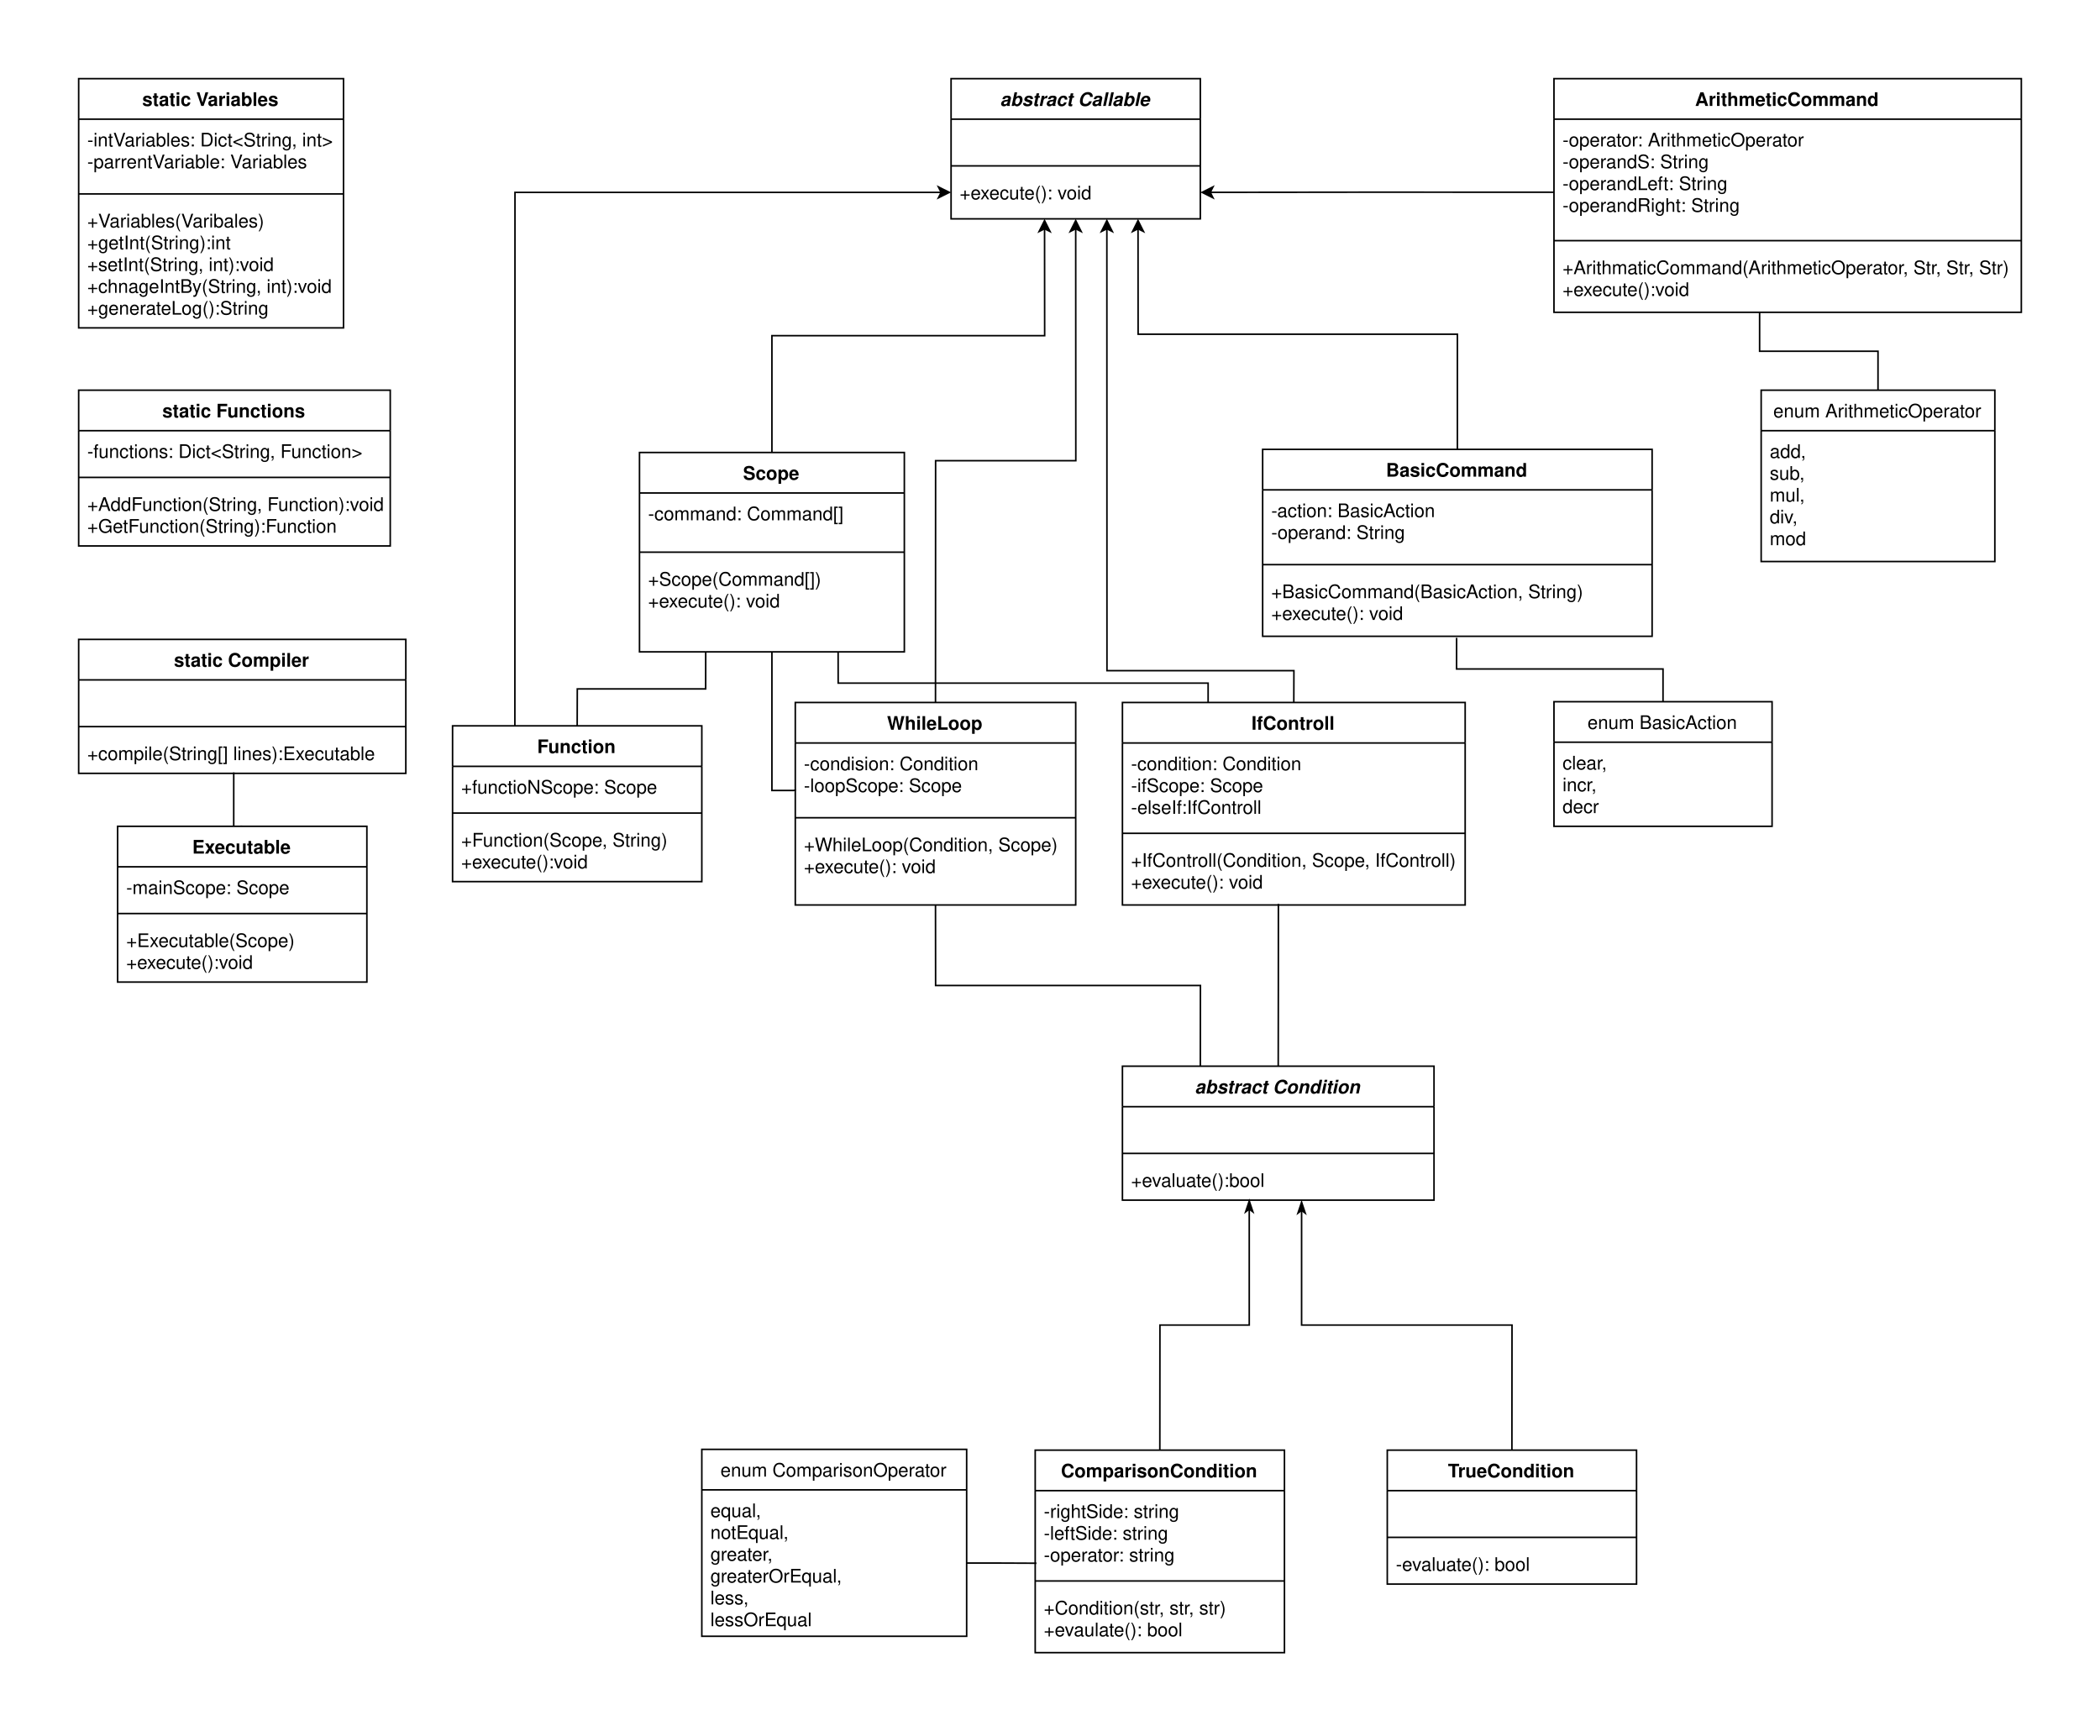
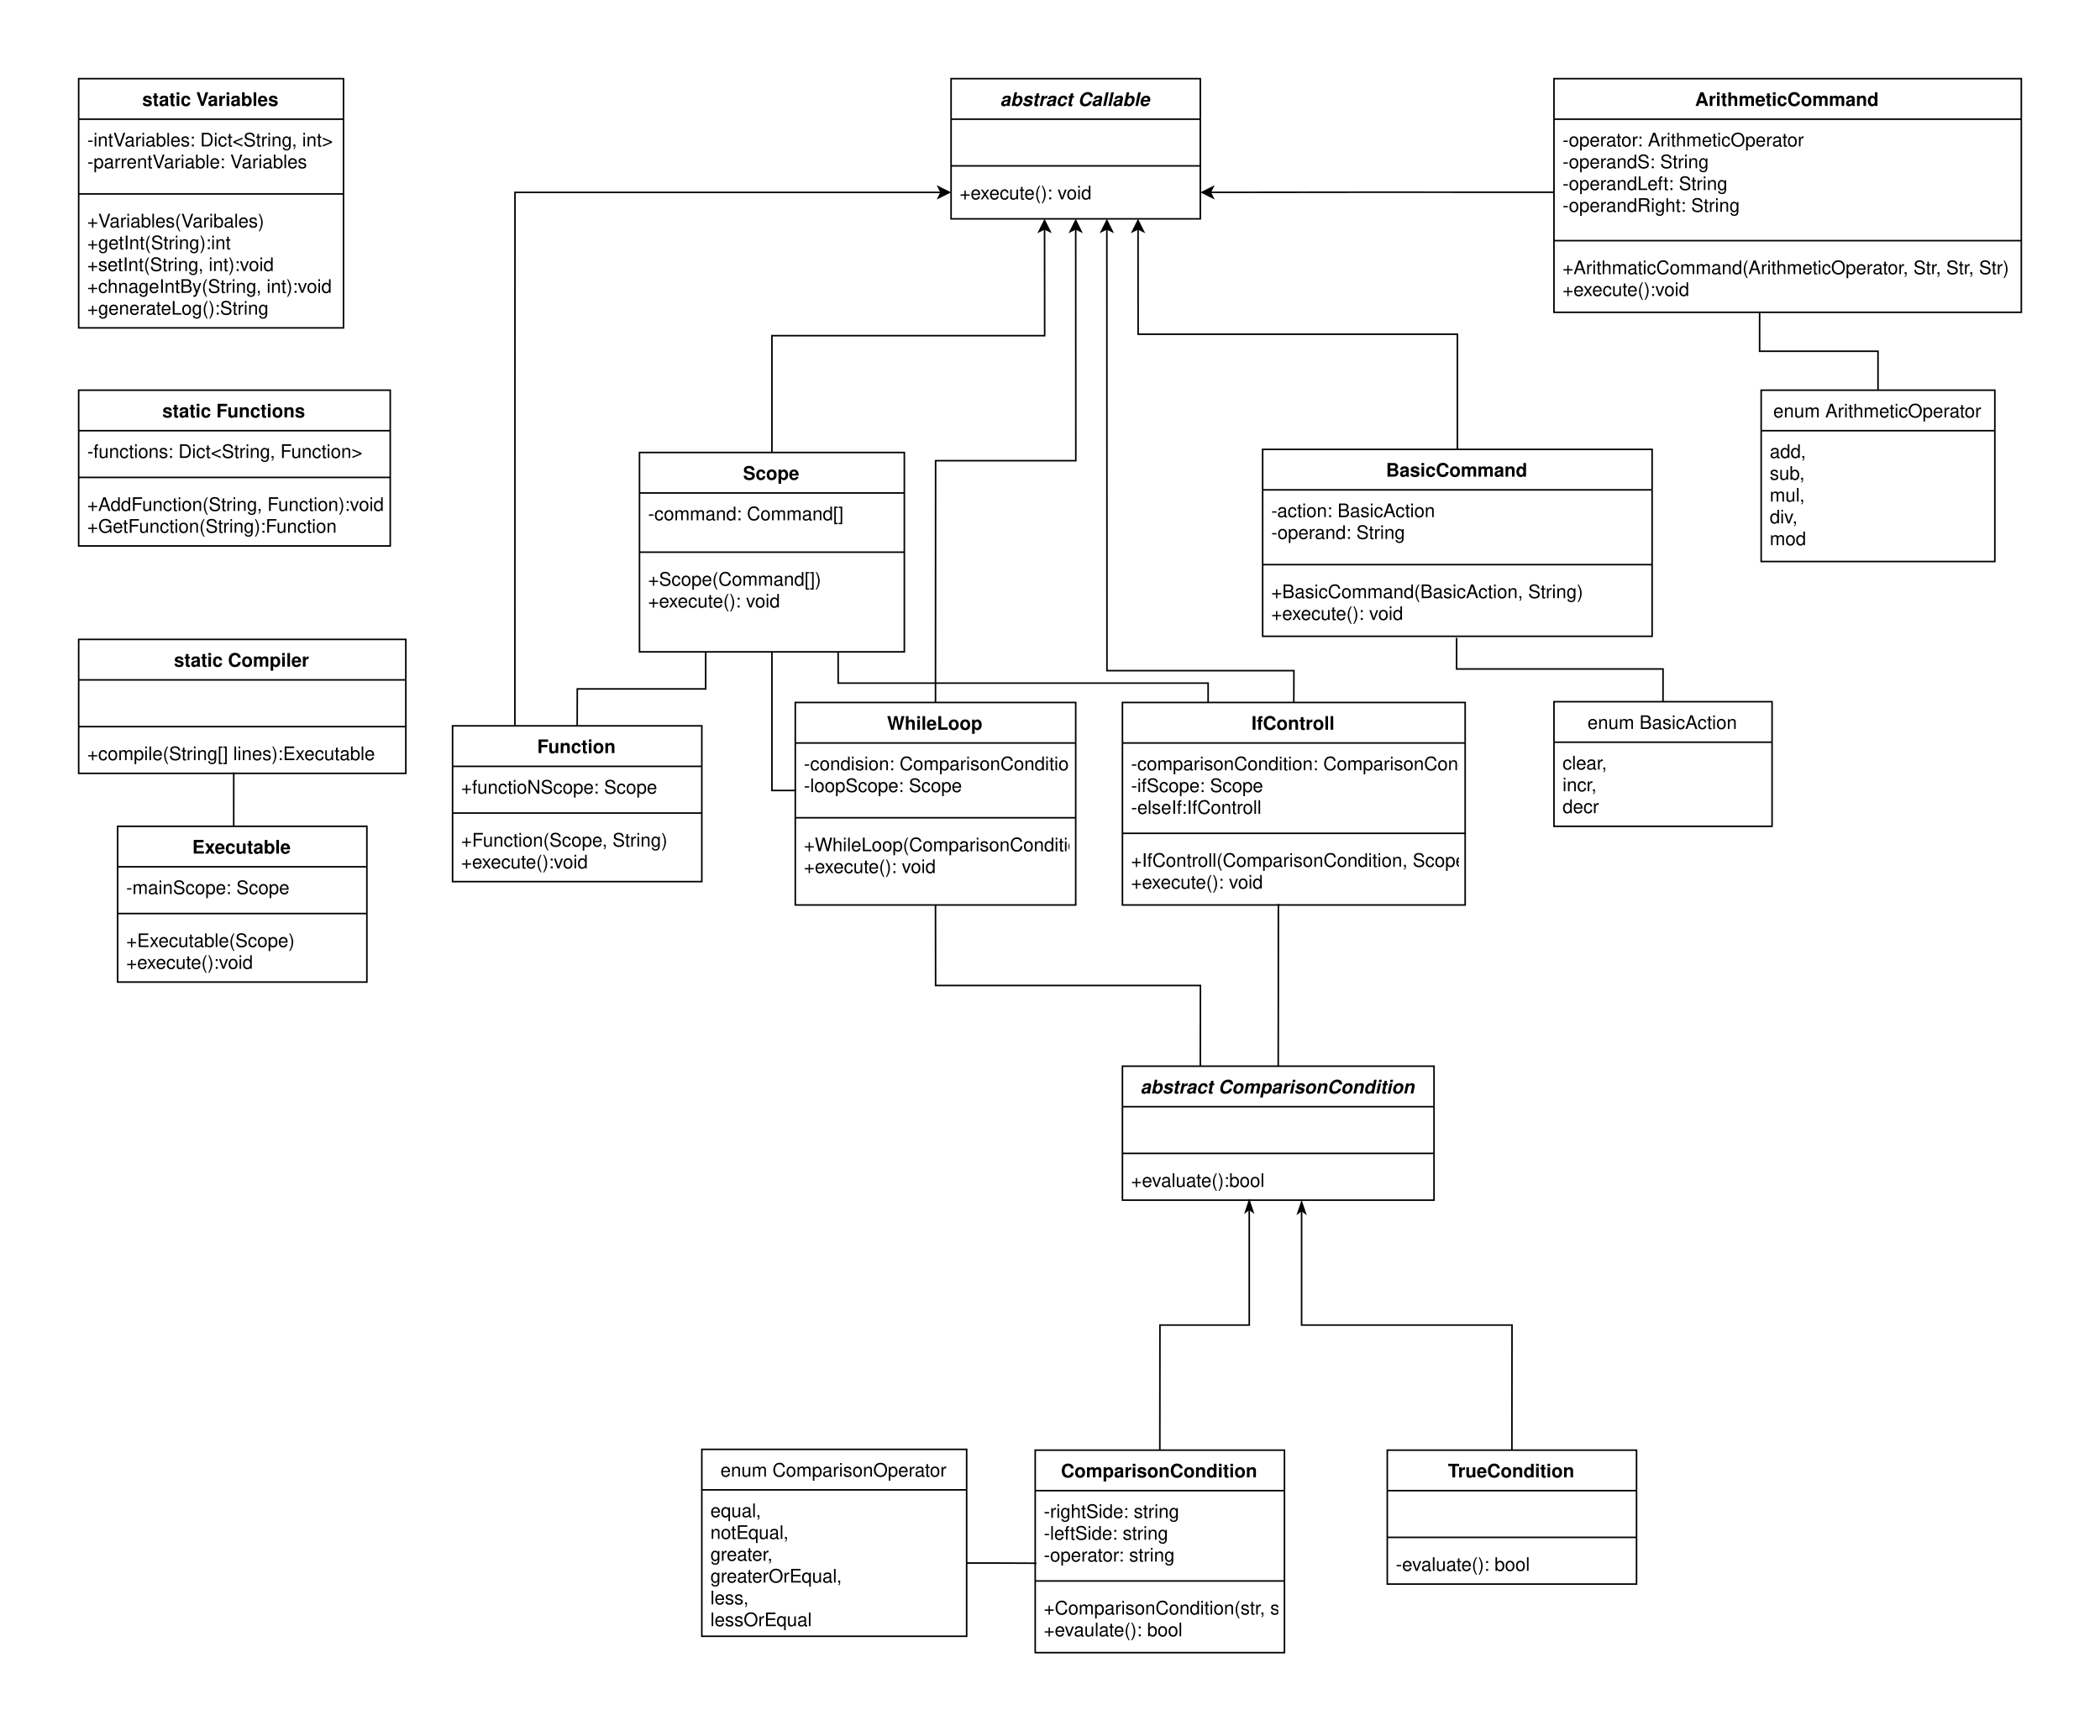
<svg xmlns="http://www.w3.org/2000/svg" version="1.1" width="1348px" height="1114px" viewBox="-0.5 -0.5 1348 1114" content="&lt;mxfile host=&quot;app.diagrams.net&quot; modified=&quot;2022-10-17T12:41:47.556Z&quot; agent=&quot;5.0 (Windows NT 10.0; Win64; x64) AppleWebKit/537.36 (KHTML, like Gecko) Chrome/106.0.0.0 Safari/537.36&quot; etag=&quot;rsqEJkioflmbw49ANJCf&quot; version=&quot;20.4.1&quot; type=&quot;device&quot;&gt;&lt;diagram id=&quot;C5RBs43oDa-KdzZeNtuy&quot; name=&quot;Page-1&quot;&gt;7V1rc9o6E/41zOR8oIOvwMdA0pz0pGnTpOnlyzuKLcCpsahtcumvfyVbvmpjTLC5NDrTmYOFbBTto91nd6V1RxvPn858tJh9JDZ2O2rPfupoJx2V/qco9H+s5Tlu6Zu8Yeo7dtyUa7h2/mDe2OOtS8fGQaFjSIgbOotio0U8D1thoQ35PnksdpsQt/irCzTFQsO1hVyx9Ztjh7O4daD2s/Z/sTOdJb+smMP4mzlKOvO/JJghmzzmmrTTjjb2CQnjT/OnMXbZ5CXz8u38+Zt78cs8+3AV/EZfR//dXN5244e9X+eW9E/wsRe++tGXZzfKreWc3A+Whne58OyloXb53xqEz8l8YZtOH78kfjgjU+Ih9zRrHflk6dmYPbVHr7I+F4QsaKNCG+9xGD5zLKBlSGjTLJy7/Fv85ITf2e3vDH71gz+MfT55yl8884uaU8CnKiBL3+J/0J9fk/f/3ur33xef31899s6O7z50u2bcj/2xOZjwiTvDZI5D/5l28LGLQuehiCXEITlN+6W3fiYOHZ/a48vH6HHs8MWjaL3iI0LkT3HI78qERz/khpE1RSKFxftw+u3x0tT06WN4dW98MX72v3/qajuWbz8vYKVSwFSu/nN8l2ok1z/yX2b3RVfZjfYx0xP00iMejlveO2yiWkROLLiKqe+3gjD6l6LnXIcFQ07wMgA1c1AAoK4Oikqi1N/sGVX96Yd4BI2iVFd2i9JXgbTXUwsofWcOzJVIpVefse/QCcP+3sAXNAyKuh/4VUt4HPYr8aslGg/u3xJ+1d3iV30VgP8GJasZTaO0YIErgFA17AfkLvkvXVtkgQV0BI/O3EXRNE6IFyZAYaJDrjP16GeLTiTTEaMH7IcOpbPH/IuQwWNkzRzXvkDPZMmmJwiR9Su5Gs2I7/yhj0UJUujXfshxpJqFHtfsTi5DHwe0z+dEhkradIGCkPexiOuiReDcpQOeUxk53oiEIZknDypAO6XN0UXok18pEVfWRg6bDfxUKerEc9GL1Esd8OvHzAtQ+rxtlvcAuMmronlfqKeCvCmdhPT3UmrHf0+Dfs8Efk81iz+HXCp4D4V4xKYx2JAWgjjtCzjtWmQ+Rx696Zh+MeYXxqhjnAjopQIIc0h18SR8EafBAlmON72I+pzoWcsXPgGsidB7J26EkZlj29iLMBSiEMUwY8DhhoIOgA1qROdxzFQYG96YXivZNf3HuvvhmHgUbsiJcIUphh8xwzGAuMrFvBpxz0VBrgKYprekfoaCWAXZuU6kdXJmRFyRKwQ7pyKKLBiX5E1kr7qKIG1NlLYGSNZFd9j9TAIndAh7vh/3LUl8V0I1a2qNCp2xkUyTMEpBqKPIrBwVluk/HYY/TYmtMbX62FqG+OifeEU/EPorf9tCztvOXmsAGNQDgNHbHAEgExcBgO7YdFhhZ6x2jntjRE0ym9+aLEOTLKM5lqGXWIZe0+gPK9BycBwDdiBFvRXB9a/TQiK0KpfxRnSijmwbUzyqpBONC9VQ6wm1AToBDliD2ITkCg1JFyKLW12yiqhe9zSfkwtE9QuRKGVFJGo9S56PNP208dfuR/9BWdzee5dXEzz9303Sb2U8lE9s2wmjvlq08GnUInlE/Ac1kTCCAWQcIIC2hB94wnYGoM0UhUjPvlGyjyORyXDl9h0JrexI6AzXgjUZANZESCr/hc6EyEW7FvFsJ4hIXhyzpJcR58viIF2XwjkOwUd94Gj8oVObmmxGqY/JCg8EAqDeQEATHjJEV6ULsqFY+8A6h8Talg+i6JATkpqfo9xKHieLVkY32wIDEN4E17jaFhrEpCklAFRGtO0W+Q6b3ODQKUnc9BE9FTquS1Ta4h7UvK6OYoKpUrOCeWyGCiBFSVdIBoho3Z84FvWCTJfJ7Dr06XqNVUbkHJnTSIvyoGPGCej8sQlMHhU/6WWkcTUSG5UxcQnbuMP3QEwc1y01Hay6qathWkuLtsciBrVZhEgd1hfxYbOJtcULsYmWEqTwiKGs9yhdz0fs0x2in0oUgnrr5154FKsNxiNipZHrEeR7pIqFdY35Rr6vNfPQFNPuo+d6N0yxh33qM12QacRikpuk9mkYnjXTt4O2+E1iWiF+MybzBWW9vqQ3W6Y3os5Kz6sUQNFaau3F7GhljlSqgdKa2oSEgBJvL5kqRrAkCWlMvEBaFV7QbUkXzKtasXpPCAHfTdljYg6YzT+Nohjg3h254DdEBJCKbW3Bg1vT9+hMS+1Emt7XO/lDAe+G/X5n1cGArZ5pebj9o33wr/5YlDhcXf93+tC9+5Wk1lam4JJVuv0cXNWwczqjQiFIRtgkIxwWTxUZKuDEQqkvpddAwAsEg0gIu3OqLusmr96goahcU3u5yw4cseSF7Ql3i7vtwAGDrDBT8kerUltVeS254l8Jirqb9PQmVD3EDBNVcljUsJcywaaooeWiIHCsm5njFRji+ttsVjLEJJ208kCpqu8VRQTSYCxmiHwnIF4uTy7JYotHPIZ6gSwOVXBnFkgXq3ZmbQYMMafVjWzvtWNzvhjwjEJuNxRV71XfU2Pko5AZD/B7aYmqLVG6WBsnn0YDqVF4yPWPjL559rm+eOtuqGyLfgKpJ0owU7NxRGcjzlLmP5Tp6ANaUkuXbrW6I8SViqBxpABZSpCTNpClrDoGkUPKCFFulpwwlgSjRYJhlitVADnr9HhxsVJFA/QChIMYlOgiK0z3WkfYOLbKu60j/pDUkJAbGkpgqVx3GyUyIWw0sZsKHHH9LdlviTE0I1xgLxUo3AYIAzhgcGN23hAcFVb+OF3mr9+eLRXBa7FS00g0QRnAUMkhHjXVh4N8FEt511PTjOd+JDhBcHAvLR+9qlq/2w9eVY06p02wt5yX6UM9ZtnbmDICOuWvYpFpRePsAKHoU+iQMWmLRAJnTC0Xo9jVTM2F41mlFhuzFhl2qmk5hrWRUhF1goDRRNTp+rx7en7fRcGnu2n34uL45516D2x84Iohi21/SkKRUj80VQ9xUPQyh9CeB7geYgMKAsSBqB/w7yWVUEEbeCQ8FVunPkbMHEONn3zgBhcHgdiSdpUqJqyxYBs/8zNsIrANkdOdpliTzz8KRLVGReliSd53A1PbL3JatYoLqdWqlNUOUqtg6WD9cPyXcsq802C6fHu168W3I5QCn3XfjrBuEXHTLP6Ozi3aS0XEy+Mq9W+niLiY6T+fULVNLZAr2icZf2+QGRlGSdxg6ZX0NTDNJ/ghOAD5fSvd7/FywRNnIu4Yzb7FboDPJ/TLCmi9XepTuSw3CtBD0Gkkpw+NWKb0y+h1vBmlSG0KHcj0g0JvItMPHjYBM/3ZKgdrqsQfs04yiL91ZQHk/UHctBbET4KGh8CCs3p/pYqR1HNKw/r7tRcVXKsG4DDt2V7UqnHndMyNv8RyF+pWSGq5MOgau1CbOMUOI0Is3SRPsde3FumC2s/DSuCQRS9Vkss1yeX6Yt/mMSZwxIAzitlFeV+oXPatyH+bZcXhWOmOD7Or7ZeFbvHIOsjt6paNTpLoe0ICNe0A/QXdKCVWhoM92/VTGyOV3v+eYAQobpS+sSgftoStxYG9tWi/vYZyaNvs64IpUXvb9BkSwlj7vUCSNpRW1UaRaEjWrdEGsCqS9BbW8hbWFztUCwtc4m1JHdxFXvAX5CGyNgQPlbza6nrXd0wOX+UmFJlhShRXuwlb2ouhAeHiqld77fiF7Uppr4XC3+HQ6t4JTQxNv196a20wl1Hp1/BLobKqYdSujdBIKS0QDUBYWh1NYkBcyopa69kh7fCi1JqMUm/MO9cX+66j1BpU5n+U2IGj3JaHlWcW5V6HNgCy88JbuuiZpKXYE5zIV820W3mzzBigd82AXkt7fEEX2WN3ksKh8kUzGcvkb5uRSqNSaaQr8HCCWDrEJiWZWItMrC/2XQexdIhCjo5tO+MTgBqAX/VyhsPSXazfiw6qVBkbYqduHKwJnnH/u78kdzrSJ1Pz6/nl6c1EIcne/cPKkaYZ0WRL5epQ2KtTpKUY1euiZeDUA6XgwX59GEGNJ0irBimefz6mWnVGf8Ox3vr5Z2G118XIi8xzaK4mngpYZUtpS08AeXLbLh5SDpZ3xYb5snSw2XYeSj3IW/ddV4Dn5TW5VkgLLMzUwKEecHii55rpClmkbwvqQyivImoPDXRbjba0B+C1Fgv4QtZEKNZ3XazWJ3wfL+/KLny9y6J/G6gffV31A4Kt35b6kT7wKh+4eaErwFsKQak34AO/zJEFFzhSKigzO0eQmuFRdvGDDLpvV3MoPfGEIQiiJk4YguMb7tIZ7rKqKsVyLKam1/OJ0x3jNXeG0IeUveG2vd21toY07+3SS5+QML+Xw0eL2UdiY9bj/w==&lt;/diagram&gt;&lt;/mxfile&gt;" style="background-color: rgb(255, 255, 255);">
  <defs>
    <clipPath id="mx-clip-414-321-162-34-0">
      <rect x="414" y="321" width="162" height="34" />
    </clipPath>
    <clipPath id="mx-clip-414-363-162-50-0">
      <rect x="414" y="363" width="162" height="50" />
    </clipPath>
    <clipPath id="mx-clip-614-81-152-26-0">
      <rect x="614" y="81" width="152" height="26" />
    </clipPath>
    <clipPath id="mx-clip-614-115-152-26-0">
      <rect x="614" y="115" width="152" height="26" />
    </clipPath>
    <clipPath id="mx-clip-514-482-172-44-0">
      <rect x="514" y="482" width="172" height="44" />
    </clipPath>
    <clipPath id="mx-clip-514-534-172-42-0">
      <rect x="514" y="534" width="172" height="42" />
    </clipPath>
    <clipPath id="mx-clip-54-81-162-44-0">
      <rect x="54" y="81" width="162" height="44" />
    </clipPath>
    <clipPath id="mx-clip-54-133-162-82-0">
      <rect x="54" y="133" width="162" height="82" />
    </clipPath>
    <clipPath id="mx-clip-54-441-202-26-0">
      <rect x="54" y="441" width="202" height="26" />
    </clipPath>
    <clipPath id="mx-clip-54-475-202-26-0">
      <rect x="54" y="475" width="202" height="26" />
    </clipPath>
    <clipPath id="mx-clip-79-561-152-26-0">
      <rect x="79" y="561" width="152" height="26" />
    </clipPath>
    <clipPath id="mx-clip-79-595-152-40-0">
      <rect x="79" y="595" width="152" height="40" />
    </clipPath>
    <clipPath id="mx-clip-668-962-152-54-0">
      <rect x="668" y="962" width="152" height="54" />
    </clipPath>
    <clipPath id="mx-clip-668-1024-152-42-0">
      <rect x="668" y="1024" width="152" height="42" />
    </clipPath>
    <clipPath id="mx-clip-814-319-242-44-0">
      <rect x="814" y="319" width="242" height="44" />
    </clipPath>
    <clipPath id="mx-clip-814-371-242-42-0">
      <rect x="814" y="371" width="242" height="42" />
    </clipPath>
    <clipPath id="mx-clip-1001-481-132-54-0">
      <rect x="1001" y="481" width="132" height="54" />
    </clipPath>
    <clipPath id="mx-clip-454-961-162-94-0">
      <rect x="454" y="961" width="162" height="94" />
    </clipPath>
    <clipPath id="mx-clip-724-482-212-54-0">
      <rect x="724" y="482" width="212" height="54" />
    </clipPath>
    <clipPath id="mx-clip-724-544-212-42-0">
      <rect x="724" y="544" width="212" height="42" />
    </clipPath>
    <clipPath id="mx-clip-894-962-152-26-0">
      <rect x="894" y="962" width="152" height="26" />
    </clipPath>
    <clipPath id="mx-clip-894-996-152-26-0">
      <rect x="894" y="996" width="152" height="26" />
    </clipPath>
    <clipPath id="mx-clip-724-715-192-26-0">
      <rect x="724" y="715" width="192" height="26" />
    </clipPath>
    <clipPath id="mx-clip-724-749-192-26-0">
      <rect x="724" y="749" width="192" height="26" />
    </clipPath>
    <clipPath id="mx-clip-294-497-152-26-0">
      <rect x="294" y="497" width="152" height="26" />
    </clipPath>
    <clipPath id="mx-clip-294-531-152-40-0">
      <rect x="294" y="531" width="152" height="40" />
    </clipPath>
    <clipPath id="mx-clip-54-281-192-26-0">
      <rect x="54" y="281" width="192" height="26" />
    </clipPath>
    <clipPath id="mx-clip-54-315-192-40-0">
      <rect x="54" y="315" width="192" height="40" />
    </clipPath>
    <clipPath id="mx-clip-1134-281-142-84-0">
      <rect x="1134" y="281" width="142" height="84" />
    </clipPath>
    <clipPath id="mx-clip-1001-81-292-74-0">
      <rect x="1001" y="81" width="292" height="74" />
    </clipPath>
    <clipPath id="mx-clip-1001-163-292-42-0">
      <rect x="1001" y="163" width="292" height="42" />
    </clipPath>
  </defs>
  <g>
    <path d="M 495 290 L 495 215 L 670.07 215 L 670.01 146.37" fill="none" stroke="rgb(0, 0, 0)" stroke-miterlimit="10" pointer-events="stroke" />
    <path d="M 670 141.12 L 673.51 148.11 L 670.01 146.37 L 666.51 148.12 Z" fill="rgb(0, 0, 0)" stroke="rgb(0, 0, 0)" stroke-miterlimit="10" pointer-events="all" />
    <path d="M 537.5 418 L 537.53 438.07 L 775 438.07 L 775 450.5" fill="none" stroke="rgb(0, 0, 0)" stroke-miterlimit="10" pointer-events="stroke" />
    <path d="M 495 418 L 495 507 L 509 507 L 510.36 506.68" fill="none" stroke="rgb(0, 0, 0)" stroke-miterlimit="10" pointer-events="stroke" />
    <path d="M 452.5 418 L 452.47 441.8 L 370.07 441.8 L 370 465.5" fill="none" stroke="rgb(0, 0, 0)" stroke-miterlimit="10" pointer-events="stroke" />
    <path d="M 410 316 L 410 290 L 580 290 L 580 316" fill="rgb(255, 255, 255)" stroke="rgb(0, 0, 0)" stroke-miterlimit="10" pointer-events="all" />
    <path d="M 410 316 L 410 418 L 580 418 L 580 316" fill="none" stroke="rgb(0, 0, 0)" stroke-miterlimit="10" pointer-events="none" />
    <path d="M 410 316 L 580 316" fill="none" stroke="rgb(0, 0, 0)" stroke-miterlimit="10" pointer-events="none" />
    <g fill="rgb(0, 0, 0)" font-family="Helvetica" font-weight="bold" pointer-events="none" text-anchor="middle" font-size="12px">
      <text x="494.5" y="307.5">Scope</text>
    </g>
    <g fill="rgb(0, 0, 0)" font-family="Helvetica" pointer-events="none" clip-path="url(#mx-clip-414-321-162-34-0)" font-size="12px">
      <text x="415.5" y="333.5">-command: Command[]</text>
    </g>
    <path d="M 410 354 L 580 354" fill="none" stroke="rgb(0, 0, 0)" stroke-miterlimit="10" pointer-events="none" />
    <g fill="rgb(0, 0, 0)" font-family="Helvetica" pointer-events="none" clip-path="url(#mx-clip-414-363-162-50-0)" font-size="12px">
      <text x="415.5" y="375.5">+Scope(Command[])</text>
      <text x="415.5" y="389.5">+execute(): void</text>
    </g>
    <path d="M 610 76 L 610 50 L 770 50 L 770 76" fill="rgb(255, 255, 255)" stroke="rgb(0, 0, 0)" stroke-miterlimit="10" pointer-events="none" />
    <path d="M 610 76 L 610 140 L 770 140 L 770 76" fill="none" stroke="rgb(0, 0, 0)" stroke-miterlimit="10" pointer-events="none" />
    <path d="M 610 76 L 770 76" fill="none" stroke="rgb(0, 0, 0)" stroke-miterlimit="10" pointer-events="none" />
    <g fill="rgb(0, 0, 0)" font-family="Helvetica" font-weight="bold" font-style="italic" pointer-events="none" text-anchor="middle" font-size="12px">
      <text x="689.5" y="67.5">abstract Callable</text>
    </g>
    <g fill="rgb(0, 0, 0)" font-family="Helvetica" pointer-events="none" clip-path="url(#mx-clip-614-81-152-26-0)" font-size="12px" />
    <path d="M 610 106 L 770 106" fill="none" stroke="rgb(0, 0, 0)" stroke-miterlimit="10" pointer-events="none" />
    <g fill="rgb(0, 0, 0)" font-family="Helvetica" pointer-events="none" clip-path="url(#mx-clip-614-115-152-26-0)" font-size="12px">
      <text x="615.5" y="127.5">+execute(): void</text>
    </g>
    <path d="M 935 288 L 935 214.07 L 730.07 214.07 L 730.01 146.37" fill="none" stroke="rgb(0, 0, 0)" stroke-miterlimit="10" pointer-events="none" />
    <path d="M 730 141.12 L 733.51 148.11 L 730.01 146.37 L 726.51 148.12 Z" fill="rgb(0, 0, 0)" stroke="rgb(0, 0, 0)" stroke-miterlimit="10" pointer-events="none" />
    <path d="M 600 450.5 L 600.07 295.27 L 690.07 295.27 L 690 146.37" fill="none" stroke="rgb(0, 0, 0)" stroke-miterlimit="10" pointer-events="none" />
    <path d="M 690 141.12 L 693.5 148.12 L 690 146.37 L 686.5 148.12 Z" fill="rgb(0, 0, 0)" stroke="rgb(0, 0, 0)" stroke-miterlimit="10" pointer-events="none" />
    <path d="M 510 476.5 L 510 450.5 L 690 450.5 L 690 476.5" fill="rgb(255, 255, 255)" stroke="rgb(0, 0, 0)" stroke-miterlimit="10" pointer-events="none" />
    <path d="M 510 476.5 L 510 580.5 L 690 580.5 L 690 476.5" fill="none" stroke="rgb(0, 0, 0)" stroke-miterlimit="10" pointer-events="none" />
    <path d="M 510 476.5 L 690 476.5" fill="none" stroke="rgb(0, 0, 0)" stroke-miterlimit="10" pointer-events="none" />
    <g fill="rgb(0, 0, 0)" font-family="Helvetica" font-weight="bold" pointer-events="none" text-anchor="middle" font-size="12px">
      <text x="599.5" y="468">WhileLoop</text>
    </g>
    <g fill="rgb(0, 0, 0)" font-family="Helvetica" pointer-events="none" clip-path="url(#mx-clip-514-482-172-44-0)" font-size="12px">
-       <text x="515.5" y="494">-condision: Condition</text>
+       <text x="515.5" y="494">-condision: ComparisonCondition</text>
      <text x="515.5" y="508">-loopScope: Scope</text>
    </g>
    <path d="M 510 524.5 L 690 524.5" fill="none" stroke="rgb(0, 0, 0)" stroke-miterlimit="10" pointer-events="none" />
    <g fill="rgb(0, 0, 0)" font-family="Helvetica" pointer-events="none" clip-path="url(#mx-clip-514-534-172-42-0)" font-size="12px">
-       <text x="515.5" y="546">+WhileLoop(Condition, Scope)</text>
+       <text x="515.5" y="546">+WhileLoop(ComparisonCondition, Scope)</text>
      <text x="515.5" y="560">+execute(): void</text>
    </g>
    <path d="M 50 76 L 50 50 L 220 50 L 220 76" fill="rgb(255, 255, 255)" stroke="rgb(0, 0, 0)" stroke-miterlimit="10" pointer-events="none" />
    <path d="M 50 76 L 50 210 L 220 210 L 220 76" fill="none" stroke="rgb(0, 0, 0)" stroke-miterlimit="10" pointer-events="none" />
    <path d="M 50 76 L 220 76" fill="none" stroke="rgb(0, 0, 0)" stroke-miterlimit="10" pointer-events="none" />
    <g fill="rgb(0, 0, 0)" font-family="Helvetica" font-weight="bold" pointer-events="none" text-anchor="middle" font-size="12px">
      <text x="134.5" y="67.5">static Variables</text>
    </g>
    <g fill="rgb(0, 0, 0)" font-family="Helvetica" pointer-events="none" clip-path="url(#mx-clip-54-81-162-44-0)" font-size="12px">
      <text x="55.5" y="93.5">-intVariables: Dict&lt;String, int&gt; </text>
      <text x="55.5" y="107.5">-parrentVariable: Variables</text>
    </g>
    <path d="M 50 124 L 220 124" fill="none" stroke="rgb(0, 0, 0)" stroke-miterlimit="10" pointer-events="none" />
    <g fill="rgb(0, 0, 0)" font-family="Helvetica" pointer-events="none" clip-path="url(#mx-clip-54-133-162-82-0)" font-size="12px">
      <text x="55.5" y="145.5">+Variables(Varibales)</text>
      <text x="55.5" y="159.5">+getInt(String):int</text>
      <text x="55.5" y="173.5">+setInt(String, int):void</text>
      <text x="55.5" y="187.5">+chnageIntBy(String, int):void</text>
      <text x="55.5" y="201.5">+generateLog():String</text>
    </g>
    <path d="M 50 436 L 50 410 L 260 410 L 260 436" fill="rgb(255, 255, 255)" stroke="rgb(0, 0, 0)" stroke-miterlimit="10" pointer-events="none" />
    <path d="M 50 436 L 50 496 L 260 496 L 260 436" fill="none" stroke="rgb(0, 0, 0)" stroke-miterlimit="10" pointer-events="none" />
    <path d="M 50 436 L 260 436" fill="none" stroke="rgb(0, 0, 0)" stroke-miterlimit="10" pointer-events="none" />
    <g fill="rgb(0, 0, 0)" font-family="Helvetica" font-weight="bold" pointer-events="none" text-anchor="middle" font-size="12px">
      <text x="154.5" y="427.5">static Compiler</text>
    </g>
    <g fill="rgb(0, 0, 0)" font-family="Helvetica" pointer-events="none" clip-path="url(#mx-clip-54-441-202-26-0)" font-size="12px" />
    <path d="M 50 466 L 260 466" fill="none" stroke="rgb(0, 0, 0)" stroke-miterlimit="10" pointer-events="none" />
    <g fill="rgb(0, 0, 0)" font-family="Helvetica" pointer-events="none" clip-path="url(#mx-clip-54-475-202-26-0)" font-size="12px">
      <text x="55.5" y="487.5">+compile(String[] lines):Executable</text>
    </g>
    <path d="M 155 530 L 149.53 530.07 L 149.54 495.4" fill="none" stroke="rgb(0, 0, 0)" stroke-miterlimit="10" pointer-events="none" />
    <path d="M 75 556 L 75 530 L 235 530 L 235 556" fill="rgb(255, 255, 255)" stroke="rgb(0, 0, 0)" stroke-miterlimit="10" pointer-events="none" />
    <path d="M 75 556 L 75 630 L 235 630 L 235 556" fill="none" stroke="rgb(0, 0, 0)" stroke-miterlimit="10" pointer-events="none" />
    <path d="M 75 556 L 235 556" fill="none" stroke="rgb(0, 0, 0)" stroke-miterlimit="10" pointer-events="none" />
    <g fill="rgb(0, 0, 0)" font-family="Helvetica" font-weight="bold" pointer-events="none" text-anchor="middle" font-size="12px">
      <text x="154.5" y="547.5">Executable</text>
    </g>
    <g fill="rgb(0, 0, 0)" font-family="Helvetica" pointer-events="none" clip-path="url(#mx-clip-79-561-152-26-0)" font-size="12px">
      <text x="80.5" y="573.5">-mainScope: Scope</text>
    </g>
    <path d="M 75 586 L 235 586" fill="none" stroke="rgb(0, 0, 0)" stroke-miterlimit="10" pointer-events="none" />
    <g fill="rgb(0, 0, 0)" font-family="Helvetica" pointer-events="none" clip-path="url(#mx-clip-79-595-152-40-0)" font-size="12px">
      <text x="80.5" y="607.5">+Executable(Scope)</text>
      <text x="80.5" y="621.5">+execute():void</text>
    </g>
    <path d="M 744 930.5 L 744.07 850.2 L 801.4 850.2 L 801.4 775.77" fill="none" stroke="rgb(0, 0, 0)" stroke-miterlimit="10" pointer-events="none" />
    <path d="M 801.4 770.52 L 803.73 777.52 L 801.4 775.77 L 799.07 777.52 Z" fill="rgb(0, 0, 0)" stroke="rgb(0, 0, 0)" stroke-miterlimit="10" pointer-events="none" />
    <path d="M 664 956.5 L 664 930.5 L 824 930.5 L 824 956.5" fill="rgb(255, 255, 255)" stroke="rgb(0, 0, 0)" stroke-miterlimit="10" pointer-events="none" />
    <path d="M 664 956.5 L 664 1060.5 L 824 1060.5 L 824 956.5" fill="none" stroke="rgb(0, 0, 0)" stroke-miterlimit="10" pointer-events="none" />
    <path d="M 664 956.5 L 824 956.5" fill="none" stroke="rgb(0, 0, 0)" stroke-miterlimit="10" pointer-events="none" />
    <g fill="rgb(0, 0, 0)" font-family="Helvetica" font-weight="bold" pointer-events="none" text-anchor="middle" font-size="12px">
      <text x="743.5" y="948">ComparisonCondition</text>
    </g>
    <g fill="rgb(0, 0, 0)" font-family="Helvetica" pointer-events="none" clip-path="url(#mx-clip-668-962-152-54-0)" font-size="12px">
      <text x="669.5" y="974">-rightSide: string</text>
      <text x="669.5" y="988">-leftSide: string</text>
      <text x="669.5" y="1002">-operator: string</text>
    </g>
    <path d="M 664 1014.5 L 824 1014.5" fill="none" stroke="rgb(0, 0, 0)" stroke-miterlimit="10" pointer-events="none" />
    <g fill="rgb(0, 0, 0)" font-family="Helvetica" pointer-events="none" clip-path="url(#mx-clip-668-1024-152-42-0)" font-size="12px">
-       <text x="669.5" y="1036">+Condition(str, str, str)</text>
+       <text x="669.5" y="1036">+ComparisonCondition(str, str, str)</text>
      <text x="669.5" y="1050">+evaulate(): bool</text>
    </g>
    <path d="M 810 314 L 810 288 L 1060 288 L 1060 314" fill="rgb(255, 255, 255)" stroke="rgb(0, 0, 0)" stroke-miterlimit="10" pointer-events="none" />
    <path d="M 810 314 L 810 408 L 1060 408 L 1060 314" fill="none" stroke="rgb(0, 0, 0)" stroke-miterlimit="10" pointer-events="none" />
    <path d="M 810 314 L 1060 314" fill="none" stroke="rgb(0, 0, 0)" stroke-miterlimit="10" pointer-events="none" />
    <g fill="rgb(0, 0, 0)" font-family="Helvetica" font-weight="bold" pointer-events="none" text-anchor="middle" font-size="12px">
      <text x="934.5" y="305.5">BasicCommand</text>
    </g>
    <g fill="rgb(0, 0, 0)" font-family="Helvetica" pointer-events="none" clip-path="url(#mx-clip-814-319-242-44-0)" font-size="12px">
      <text x="815.5" y="331.5">-action: BasicAction</text>
      <text x="815.5" y="345.5">-operand: String</text>
    </g>
    <path d="M 810 362 L 1060 362" fill="none" stroke="rgb(0, 0, 0)" stroke-miterlimit="10" pointer-events="none" />
    <g fill="rgb(0, 0, 0)" font-family="Helvetica" pointer-events="none" clip-path="url(#mx-clip-814-371-242-42-0)" font-size="12px">
      <text x="815.5" y="383.5">+BasicCommand(BasicAction, String)</text>
      <text x="815.5" y="397.5">+execute(): void</text>
    </g>
    <path d="M 1067 450 L 1067 429 L 934.47 429 L 934.5 409.01" fill="none" stroke="rgb(0, 0, 0)" stroke-miterlimit="10" pointer-events="none" />
    <path d="M 997 476 L 997 450 L 1137 450 L 1137 476" fill="none" stroke="rgb(0, 0, 0)" stroke-miterlimit="10" pointer-events="none" />
    <path d="M 997 476 L 997 530 L 1137 530 L 1137 476" fill="none" stroke="rgb(0, 0, 0)" stroke-miterlimit="10" pointer-events="none" />
    <path d="M 997 476 L 1137 476" fill="none" stroke="rgb(0, 0, 0)" stroke-miterlimit="10" pointer-events="none" />
    <g fill="rgb(0, 0, 0)" font-family="Helvetica" pointer-events="none" text-anchor="middle" font-size="12px">
      <text x="1066.5" y="467.5">enum BasicAction</text>
    </g>
    <g fill="rgb(0, 0, 0)" font-family="Helvetica" pointer-events="none" clip-path="url(#mx-clip-1001-481-132-54-0)" font-size="12px">
      <text x="1002.5" y="493.5">clear,</text>
      <text x="1002.5" y="507.5">incr,</text>
      <text x="1002.5" y="521.5">decr</text>
    </g>
    <path d="M 450 956 L 450 930 L 620 930 L 620 956" fill="none" stroke="rgb(0, 0, 0)" stroke-miterlimit="10" pointer-events="none" />
    <path d="M 450 956 L 450 1050 L 620 1050 L 620 956" fill="none" stroke="rgb(0, 0, 0)" stroke-miterlimit="10" pointer-events="none" />
    <path d="M 450 956 L 620 956" fill="none" stroke="rgb(0, 0, 0)" stroke-miterlimit="10" pointer-events="none" />
    <g fill="rgb(0, 0, 0)" font-family="Helvetica" pointer-events="none" text-anchor="middle" font-size="12px">
      <text x="534.5" y="947.5">enum ComparisonOperator</text>
    </g>
    <g fill="rgb(0, 0, 0)" font-family="Helvetica" pointer-events="none" clip-path="url(#mx-clip-454-961-162-94-0)" font-size="12px">
      <text x="455.5" y="973.5">equal,</text>
      <text x="455.5" y="987.5">notEqual,</text>
      <text x="455.5" y="1001.5">greater,</text>
      <text x="455.5" y="1015.5">greaterOrEqual,</text>
      <text x="455.5" y="1029.5">less,</text>
      <text x="455.5" y="1043.5">lessOrEqual</text>
    </g>
    <path d="M 620 1003 L 642.07 1003 L 664.8 1003.1" fill="none" stroke="rgb(0, 0, 0)" stroke-miterlimit="10" pointer-events="none" />
    <path d="M 830 450.5 L 830.07 430.07 L 710.07 430.07 L 710 146.37" fill="none" stroke="rgb(0, 0, 0)" stroke-miterlimit="10" pointer-events="none" />
    <path d="M 710 141.12 L 713.5 148.12 L 710 146.37 L 706.5 148.12 Z" fill="rgb(0, 0, 0)" stroke="rgb(0, 0, 0)" stroke-miterlimit="10" pointer-events="none" />
    <path d="M 720 476.5 L 720 450.5 L 940 450.5 L 940 476.5" fill="rgb(255, 255, 255)" stroke="rgb(0, 0, 0)" stroke-miterlimit="10" pointer-events="none" />
    <path d="M 720 476.5 L 720 580.5 L 940 580.5 L 940 476.5" fill="none" stroke="rgb(0, 0, 0)" stroke-miterlimit="10" pointer-events="none" />
    <path d="M 720 476.5 L 940 476.5" fill="none" stroke="rgb(0, 0, 0)" stroke-miterlimit="10" pointer-events="none" />
    <g fill="rgb(0, 0, 0)" font-family="Helvetica" font-weight="bold" pointer-events="none" text-anchor="middle" font-size="12px">
      <text x="829.5" y="468">IfControll</text>
    </g>
    <g fill="rgb(0, 0, 0)" font-family="Helvetica" pointer-events="none" clip-path="url(#mx-clip-724-482-212-54-0)" font-size="12px">
-       <text x="725.5" y="494">-condition: Condition</text>
+       <text x="725.5" y="494">-comparisonCondition: ComparisonCondition</text>
      <text x="725.5" y="508">-ifScope: Scope</text>
      <text x="725.5" y="522">-elseIf:IfControll</text>
    </g>
    <path d="M 720 534.5 L 940 534.5" fill="none" stroke="rgb(0, 0, 0)" stroke-miterlimit="10" pointer-events="none" />
    <g fill="rgb(0, 0, 0)" font-family="Helvetica" pointer-events="none" clip-path="url(#mx-clip-724-544-212-42-0)" font-size="12px">
-       <text x="725.5" y="556">+IfControll(Condition, Scope, IfControll)</text>
+       <text x="725.5" y="556">+IfControll(ComparisonCondition, Scope, IfControll)</text>
      <text x="725.5" y="570">+execute(): void</text>
    </g>
    <path d="M 970 930.5 L 970.07 850.2 L 835 850.2 L 835 776.58" fill="none" stroke="rgb(0, 0, 0)" stroke-miterlimit="10" pointer-events="none" />
    <path d="M 835 771.33 L 837.33 778.33 L 835 776.58 L 832.67 778.33 Z" fill="rgb(0, 0, 0)" stroke="rgb(0, 0, 0)" stroke-miterlimit="10" pointer-events="none" />
    <path d="M 890 956.5 L 890 930.5 L 1050 930.5 L 1050 956.5" fill="rgb(255, 255, 255)" stroke="rgb(0, 0, 0)" stroke-miterlimit="10" pointer-events="none" />
    <path d="M 890 956.5 L 890 1016.5 L 1050 1016.5 L 1050 956.5" fill="none" stroke="rgb(0, 0, 0)" stroke-miterlimit="10" pointer-events="none" />
    <path d="M 890 956.5 L 1050 956.5" fill="none" stroke="rgb(0, 0, 0)" stroke-miterlimit="10" pointer-events="none" />
    <g fill="rgb(0, 0, 0)" font-family="Helvetica" font-weight="bold" pointer-events="none" text-anchor="middle" font-size="12px">
      <text x="969.5" y="948">TrueCondition</text>
    </g>
    <g fill="rgb(0, 0, 0)" font-family="Helvetica" pointer-events="none" clip-path="url(#mx-clip-894-962-152-26-0)" font-size="12px" />
    <path d="M 890 986.5 L 1050 986.5" fill="none" stroke="rgb(0, 0, 0)" stroke-miterlimit="10" pointer-events="none" />
    <g fill="rgb(0, 0, 0)" font-family="Helvetica" pointer-events="none" clip-path="url(#mx-clip-894-996-152-26-0)" font-size="12px">
      <text x="895.5" y="1008">-evaluate(): bool </text>
    </g>
    <path d="M 770 684 L 770.07 632.2 L 600.07 632.2 L 600 580.5" fill="none" stroke="rgb(0, 0, 0)" stroke-miterlimit="10" pointer-events="none" />
    <path d="M 820 684 L 820.07 632.2 L 820.1 579.83" fill="none" stroke="rgb(0, 0, 0)" stroke-miterlimit="10" pointer-events="none" />
    <path d="M 720 710 L 720 684 L 920 684 L 920 710" fill="rgb(255, 255, 255)" stroke="rgb(0, 0, 0)" stroke-miterlimit="10" pointer-events="none" />
    <path d="M 720 710 L 720 770 L 920 770 L 920 710" fill="none" stroke="rgb(0, 0, 0)" stroke-miterlimit="10" pointer-events="none" />
    <path d="M 720 710 L 920 710" fill="none" stroke="rgb(0, 0, 0)" stroke-miterlimit="10" pointer-events="none" />
    <g fill="rgb(0, 0, 0)" font-family="Helvetica" font-weight="bold" font-style="italic" pointer-events="none" text-anchor="middle" font-size="12px">
-       <text x="819.5" y="701.5">abstract Condition </text>
+       <text x="819.5" y="701.5">abstract ComparisonCondition </text>
    </g>
    <g fill="rgb(0, 0, 0)" font-family="Helvetica" pointer-events="none" clip-path="url(#mx-clip-724-715-192-26-0)" font-size="12px" />
    <path d="M 720 740 L 920 740" fill="none" stroke="rgb(0, 0, 0)" stroke-miterlimit="10" pointer-events="none" />
    <g fill="rgb(0, 0, 0)" font-family="Helvetica" pointer-events="none" clip-path="url(#mx-clip-724-749-192-26-0)" font-size="12px">
      <text x="725.5" y="761.5">+evaluate():bool</text>
    </g>
    <path d="M 330 465.5 L 330.07 123 L 603.63 123" fill="none" stroke="rgb(0, 0, 0)" stroke-miterlimit="10" pointer-events="none" />
    <path d="M 608.88 123 L 601.88 126.5 L 603.63 123 L 601.88 119.5 Z" fill="rgb(0, 0, 0)" stroke="rgb(0, 0, 0)" stroke-miterlimit="10" pointer-events="none" />
    <path d="M 290 491.5 L 290 465.5 L 450 465.5 L 450 491.5" fill="rgb(255, 255, 255)" stroke="rgb(0, 0, 0)" stroke-miterlimit="10" pointer-events="none" />
    <path d="M 290 491.5 L 290 565.5 L 450 565.5 L 450 491.5" fill="none" stroke="rgb(0, 0, 0)" stroke-miterlimit="10" pointer-events="none" />
    <path d="M 290 491.5 L 450 491.5" fill="none" stroke="rgb(0, 0, 0)" stroke-miterlimit="10" pointer-events="none" />
    <g fill="rgb(0, 0, 0)" font-family="Helvetica" font-weight="bold" pointer-events="none" text-anchor="middle" font-size="12px">
      <text x="369.5" y="483">Function</text>
    </g>
    <g fill="rgb(0, 0, 0)" font-family="Helvetica" pointer-events="none" clip-path="url(#mx-clip-294-497-152-26-0)" font-size="12px">
      <text x="295.5" y="509">+functioNScope: Scope</text>
    </g>
    <path d="M 290 521.5 L 450 521.5" fill="none" stroke="rgb(0, 0, 0)" stroke-miterlimit="10" pointer-events="none" />
    <g fill="rgb(0, 0, 0)" font-family="Helvetica" pointer-events="none" clip-path="url(#mx-clip-294-531-152-40-0)" font-size="12px">
      <text x="295.5" y="543">+Function(Scope, String)</text>
      <text x="295.5" y="557">+execute():void</text>
    </g>
    <path d="M 50 276 L 50 250 L 250 250 L 250 276" fill="rgb(255, 255, 255)" stroke="rgb(0, 0, 0)" stroke-miterlimit="10" pointer-events="none" />
    <path d="M 50 276 L 50 350 L 250 350 L 250 276" fill="none" stroke="rgb(0, 0, 0)" stroke-miterlimit="10" pointer-events="none" />
    <path d="M 50 276 L 250 276" fill="none" stroke="rgb(0, 0, 0)" stroke-miterlimit="10" pointer-events="none" />
    <g fill="rgb(0, 0, 0)" font-family="Helvetica" font-weight="bold" pointer-events="none" text-anchor="middle" font-size="12px">
      <text x="149.5" y="267.5">static Functions</text>
    </g>
    <g fill="rgb(0, 0, 0)" font-family="Helvetica" pointer-events="none" clip-path="url(#mx-clip-54-281-192-26-0)" font-size="12px">
      <text x="55.5" y="293.5">-functions: Dict&lt;String, Function&gt;</text>
    </g>
    <path d="M 50 306 L 250 306" fill="none" stroke="rgb(0, 0, 0)" stroke-miterlimit="10" pointer-events="none" />
    <g fill="rgb(0, 0, 0)" font-family="Helvetica" pointer-events="none" clip-path="url(#mx-clip-54-315-192-40-0)" font-size="12px">
      <text x="55.5" y="327.5">+AddFunction(String, Function):void</text>
      <text x="55.5" y="341.5">+GetFunction(String):Function</text>
    </g>
    <path d="M 1205 250 L 1205 225 L 1129 225 L 1129 200.21" fill="none" stroke="rgb(0, 0, 0)" stroke-miterlimit="10" pointer-events="none" />
    <path d="M 1130 276 L 1130 250 L 1280 250 L 1280 276" fill="none" stroke="rgb(0, 0, 0)" stroke-miterlimit="10" pointer-events="none" />
    <path d="M 1130 276 L 1130 360 L 1280 360 L 1280 276" fill="none" stroke="rgb(0, 0, 0)" stroke-miterlimit="10" pointer-events="none" />
    <path d="M 1130 276 L 1280 276" fill="none" stroke="rgb(0, 0, 0)" stroke-miterlimit="10" pointer-events="none" />
    <g fill="rgb(0, 0, 0)" font-family="Helvetica" pointer-events="none" text-anchor="middle" font-size="12px">
      <text x="1204.5" y="267.5">enum ArithmeticOperator</text>
    </g>
    <g fill="rgb(0, 0, 0)" font-family="Helvetica" pointer-events="none" clip-path="url(#mx-clip-1134-281-142-84-0)" font-size="12px">
      <text x="1135.5" y="293.5">add,</text>
      <text x="1135.5" y="307.5">sub,</text>
      <text x="1135.5" y="321.5">mul,</text>
      <text x="1135.5" y="335.5">div,</text>
      <text x="1135.5" y="349.5">mod</text>
    </g>
    <path d="M 997 76 L 997 50 L 1297 50 L 1297 76" fill="rgb(255, 255, 255)" stroke="rgb(0, 0, 0)" stroke-miterlimit="10" pointer-events="none" />
    <path d="M 997 76 L 997 200 L 1297 200 L 1297 76" fill="none" stroke="rgb(0, 0, 0)" stroke-miterlimit="10" pointer-events="none" />
    <path d="M 997 76 L 1297 76" fill="none" stroke="rgb(0, 0, 0)" stroke-miterlimit="10" pointer-events="none" />
    <g fill="rgb(0, 0, 0)" font-family="Helvetica" font-weight="bold" pointer-events="none" text-anchor="middle" font-size="12px">
      <text x="1146.5" y="67.5">ArithmeticCommand</text>
    </g>
    <g fill="rgb(0, 0, 0)" font-family="Helvetica" pointer-events="none" clip-path="url(#mx-clip-1001-81-292-74-0)" font-size="12px">
      <text x="1002.5" y="93.5">-operator: ArithmeticOperator</text>
      <text x="1002.5" y="107.5">-operandS: String</text>
      <text x="1002.5" y="121.5">-operandLeft: String</text>
      <text x="1002.5" y="135.5">-operandRight: String</text>
    </g>
    <path d="M 997 154 L 1297 154" fill="none" stroke="rgb(0, 0, 0)" stroke-miterlimit="10" pointer-events="none" />
    <g fill="rgb(0, 0, 0)" font-family="Helvetica" pointer-events="none" clip-path="url(#mx-clip-1001-163-292-42-0)" font-size="12px">
      <text x="1002.5" y="175.5">+ArithmaticCommand(ArithmeticOperator, Str, Str, Str)</text>
      <text x="1002.5" y="189.5">+execute():void</text>
    </g>
    <path d="M 996.7 122.92 L 883.53 122.87 L 776.37 122.99" fill="none" stroke="rgb(0, 0, 0)" stroke-miterlimit="10" pointer-events="none" />
    <path d="M 771.12 123 L 778.11 119.49 L 776.37 122.99 L 778.12 126.49 Z" fill="rgb(0, 0, 0)" stroke="rgb(0, 0, 0)" stroke-miterlimit="10" pointer-events="none" />
  </g>
</svg>
